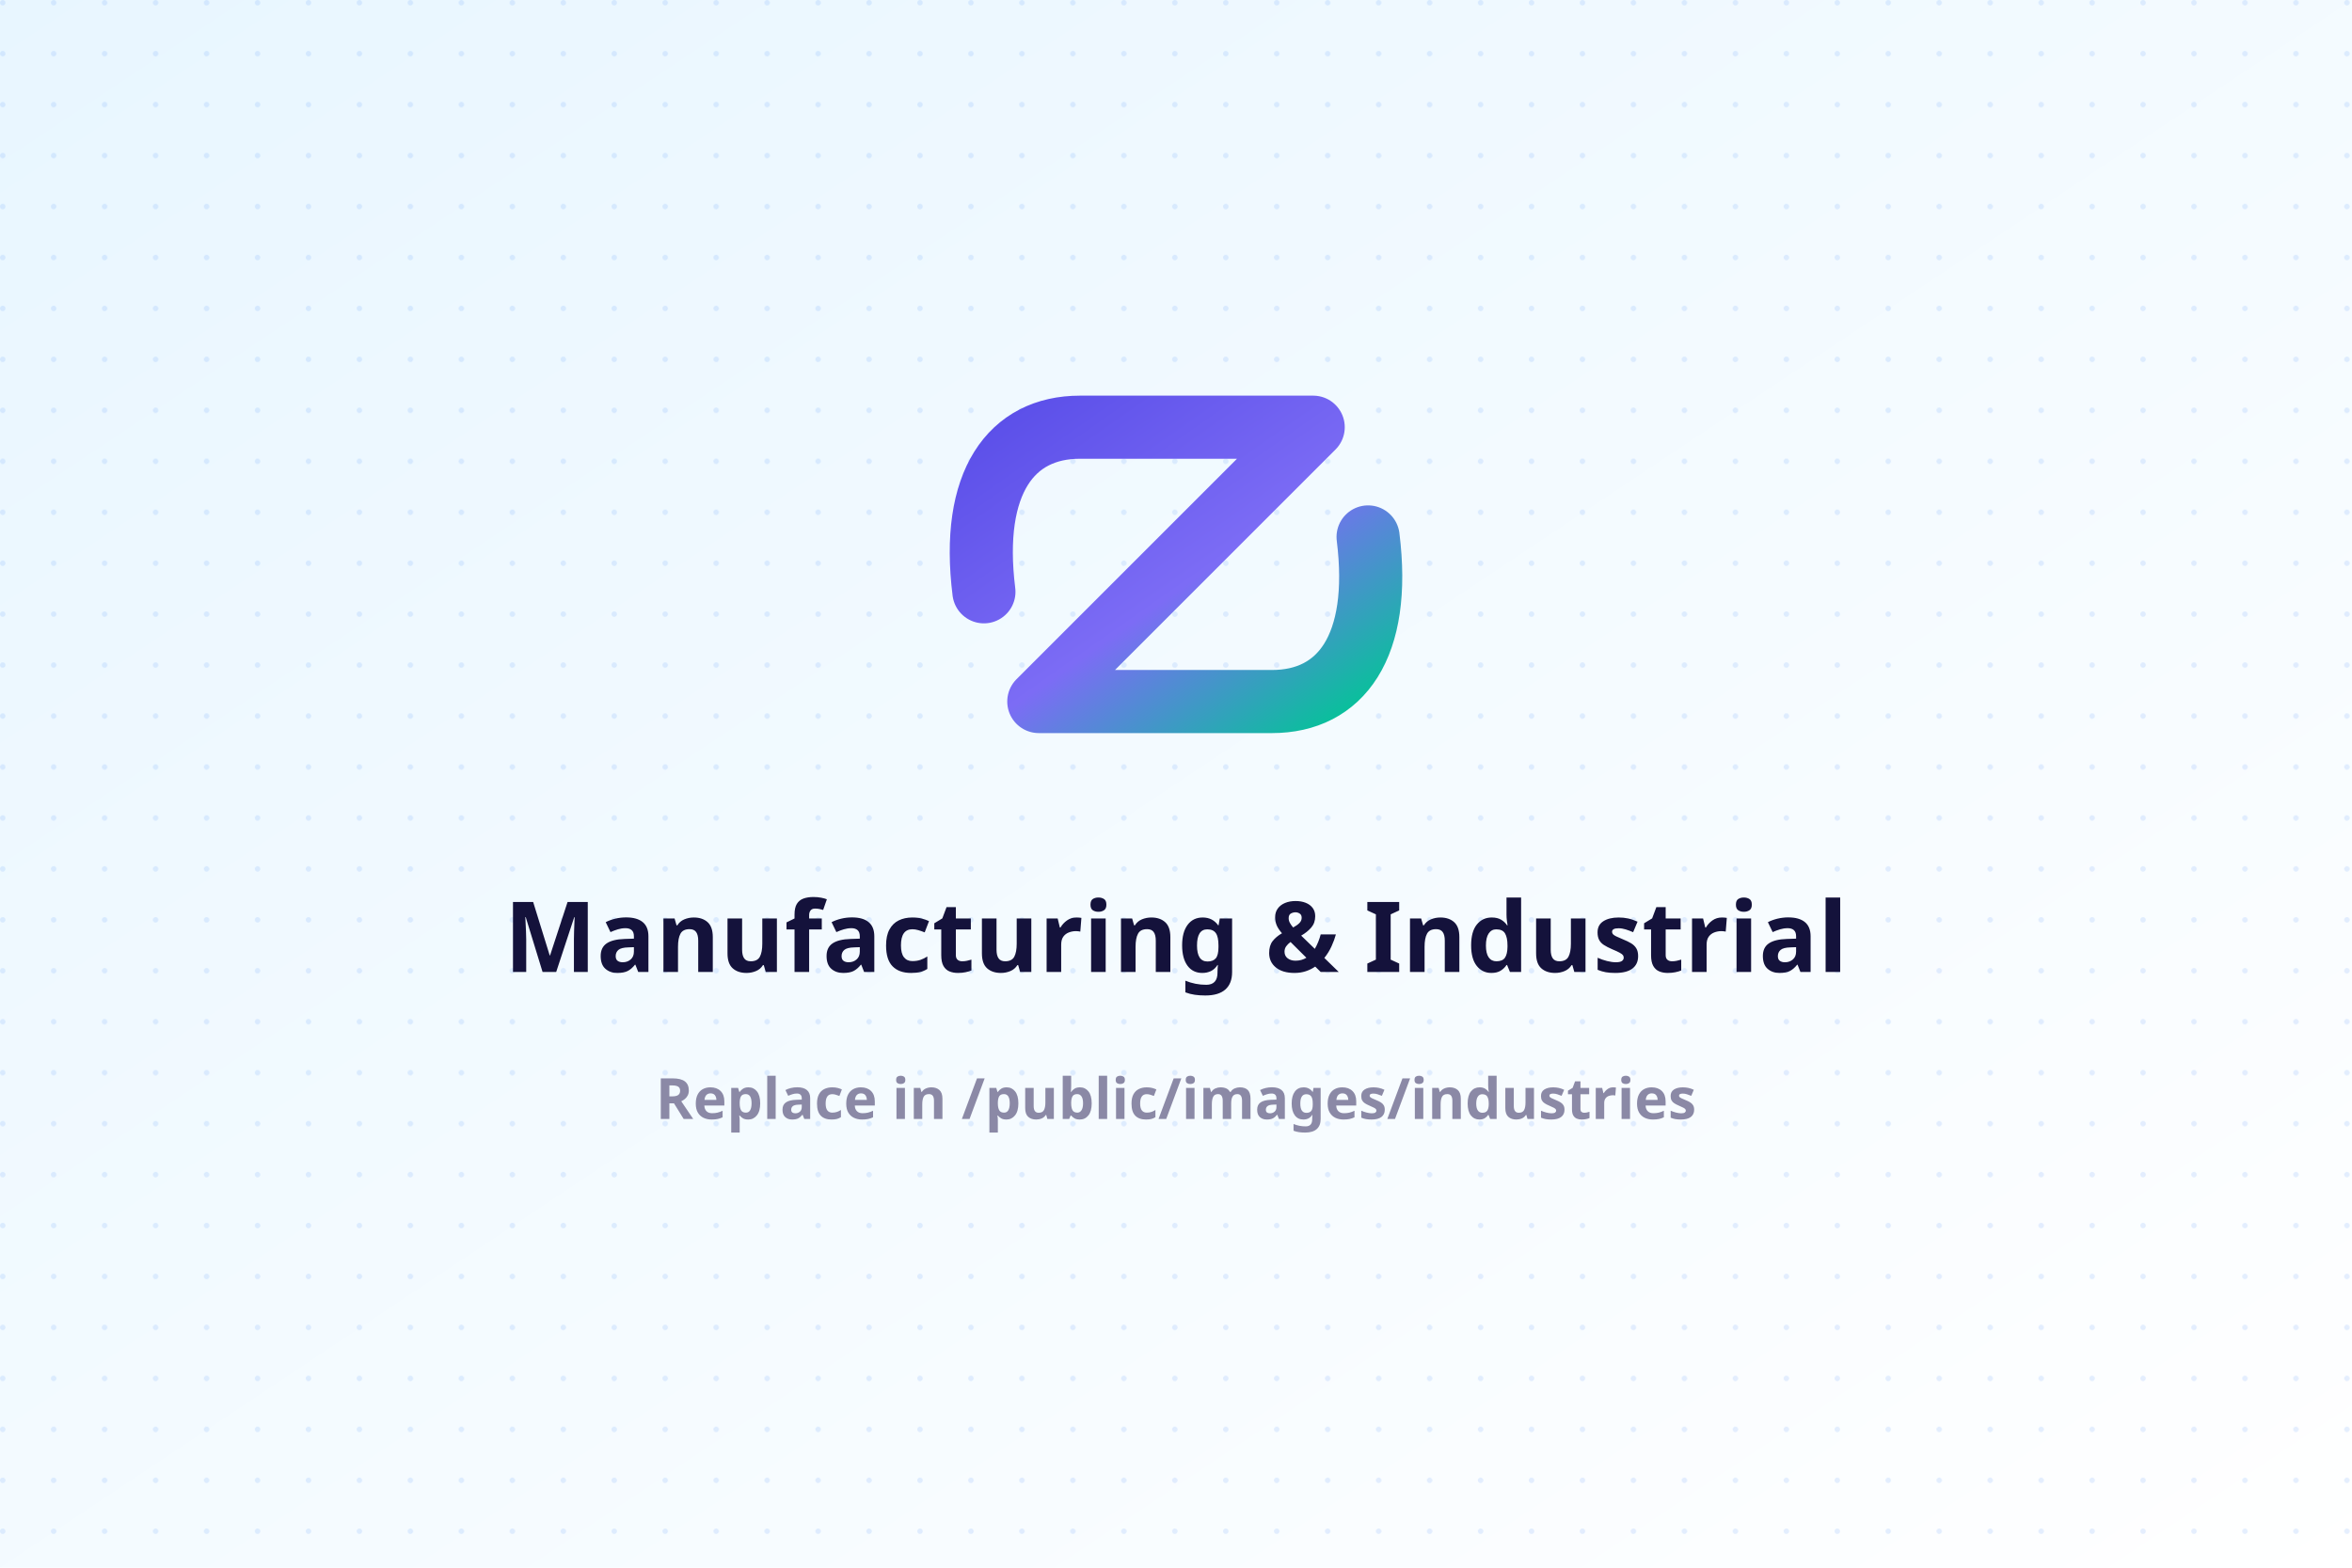
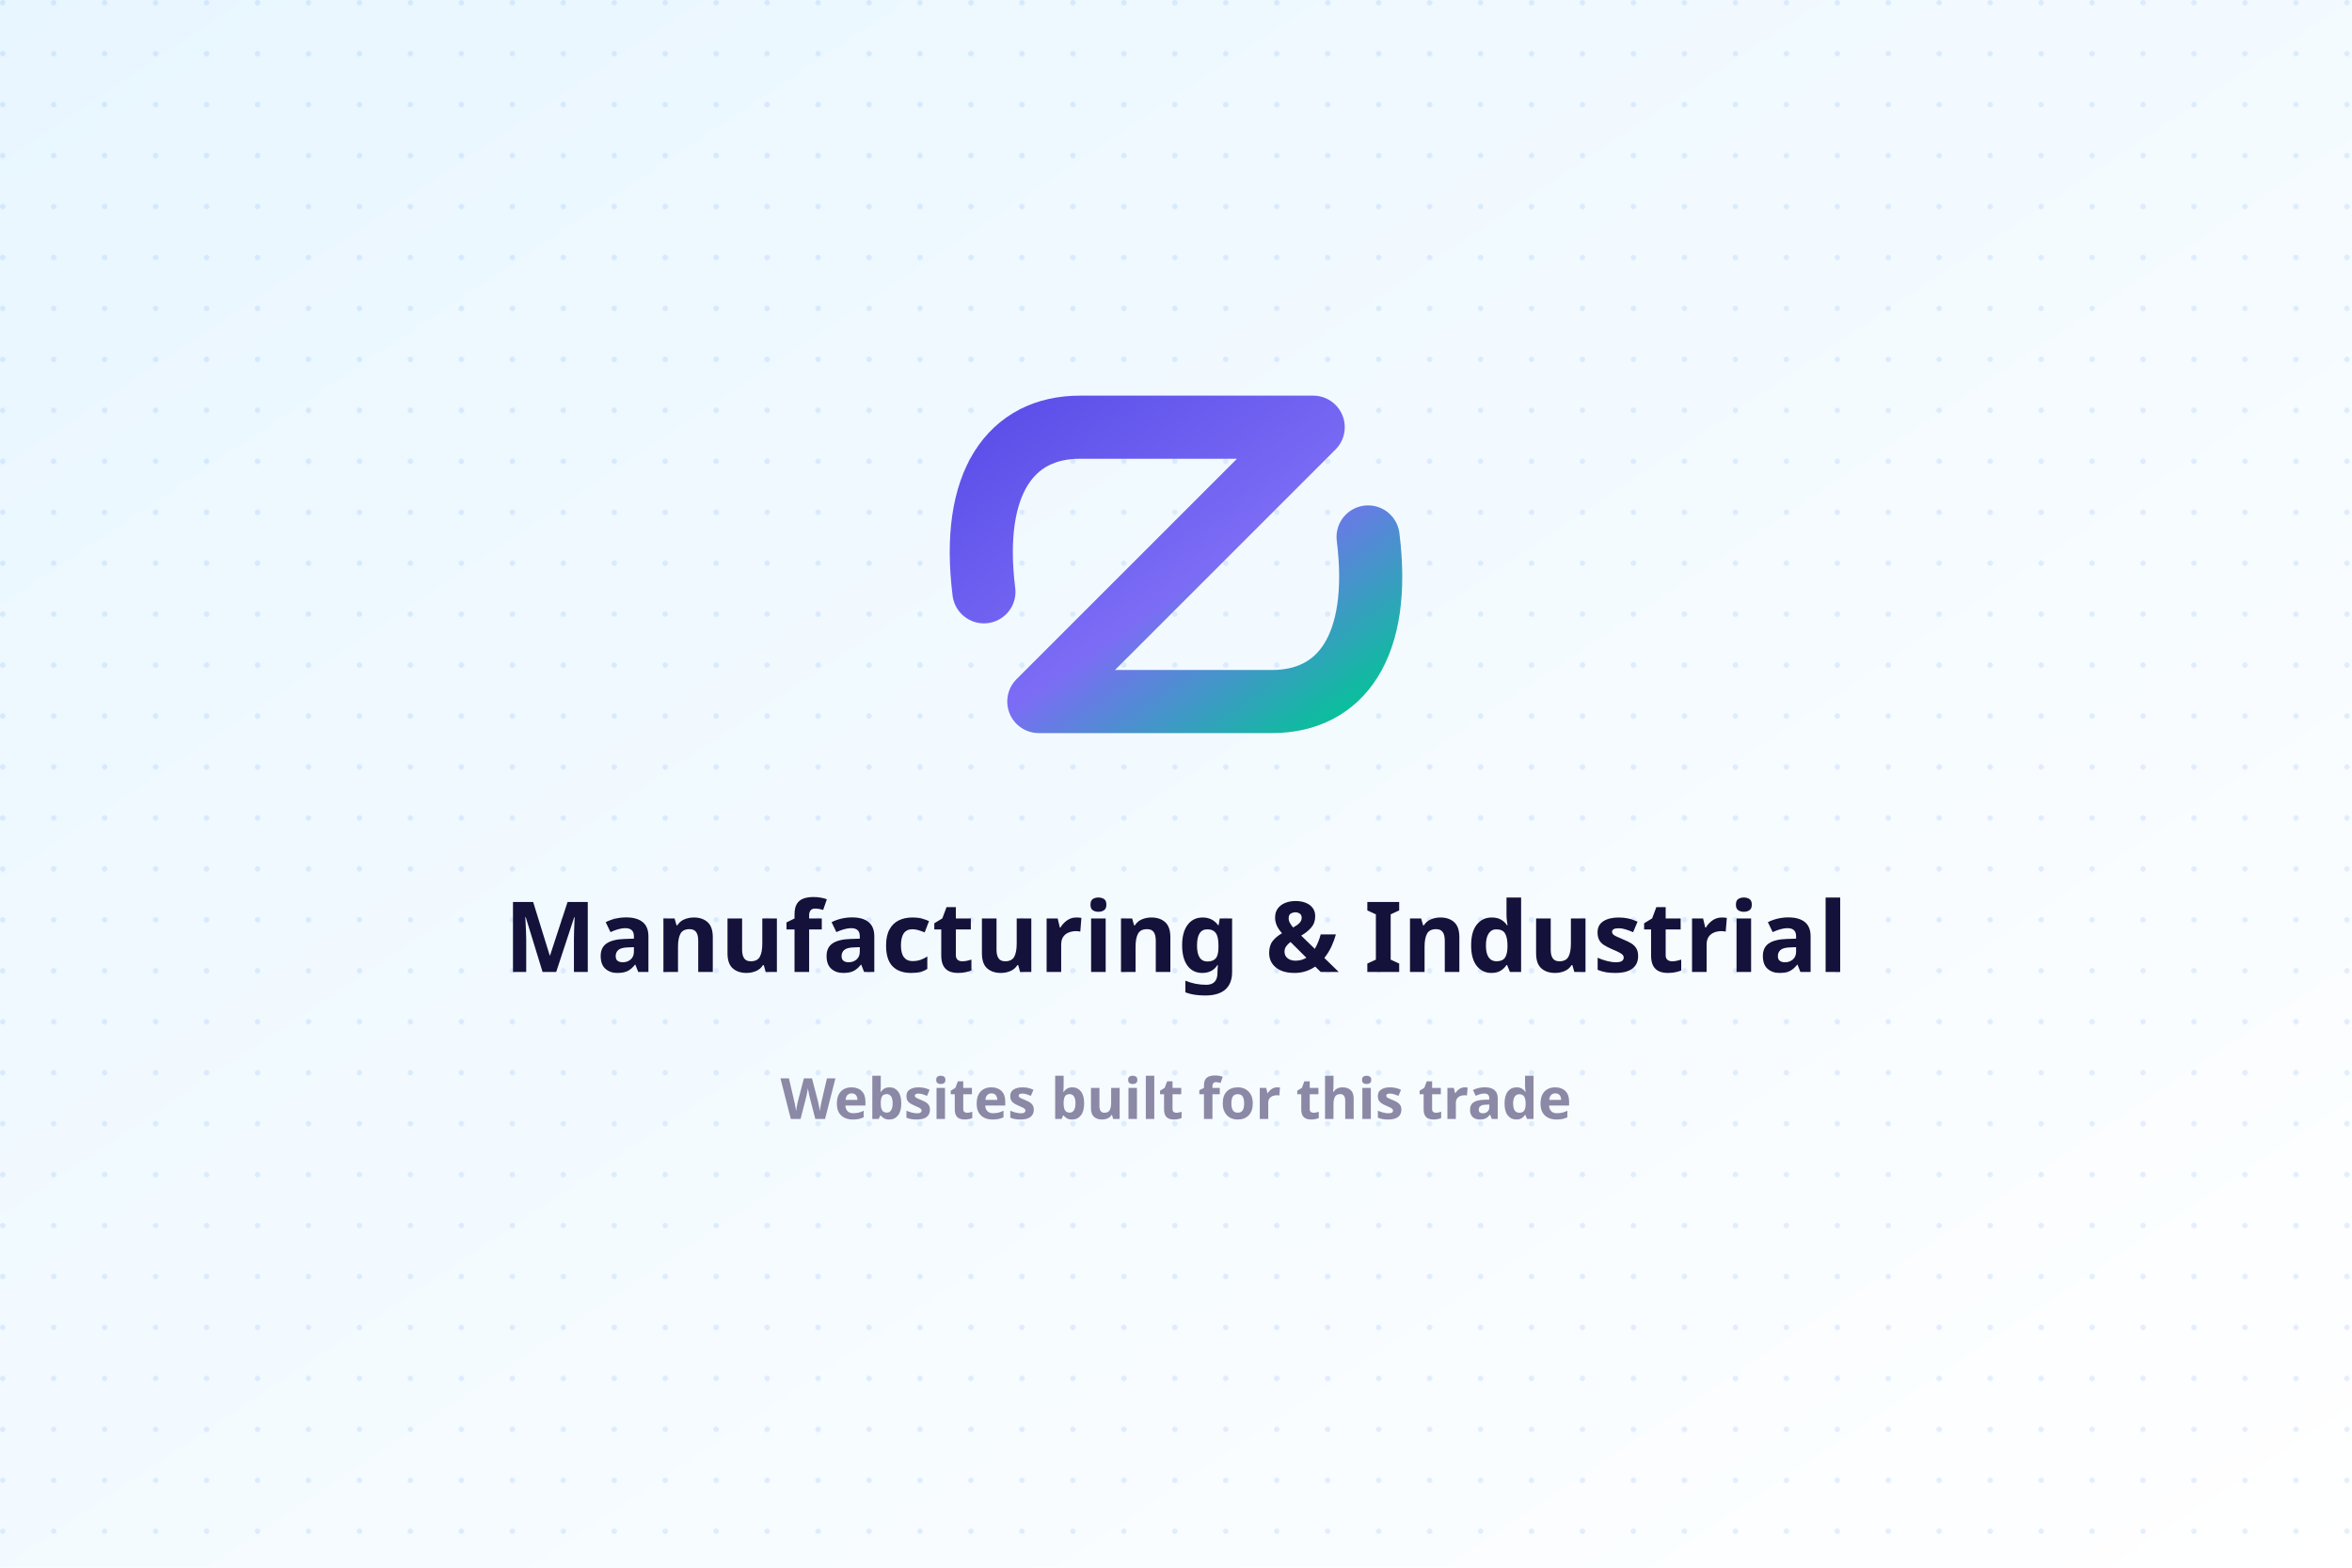
- <svg xmlns="http://www.w3.org/2000/svg" viewBox="0 0 1200 800" width="1200" height="800" role="img" aria-label="Manufacturing &amp; Industrial placeholder">
+ <svg xmlns="http://www.w3.org/2000/svg" viewBox="0 0 1200 800" width="1200" height="800" role="img" aria-label="Manufacturing &amp; Industrial — Flowzync">
  <defs>
    <linearGradient id="g" x1="0" y1="0" x2="1" y2="1">
      <stop offset="0" stop-color="#E8F6FF" />
      <stop offset="1" stop-color="#FFFFFF" />
    </linearGradient>
    <linearGradient id="s" x1="0" y1="0" x2="1" y2="1">
      <stop offset="0" stop-color="#5B4FE9" />
      <stop offset=".55" stop-color="#7C6CF5" />
      <stop offset="1" stop-color="#06C299" />
    </linearGradient>
    <pattern id="d" width="26" height="26" patternUnits="userSpaceOnUse">
      <circle cx="1.4" cy="1.4" r="1.4" fill="#3B82F6" opacity=".13" />
    </pattern>
  </defs>
  <rect width="1200" height="800" fill="url(#g)" />
  <rect width="1200" height="800" fill="url(#d)" />
  <g transform="translate(432.0 120.0) scale(7.000)">
    <path d="M10 26 C9 18 12 14 17 14 H34 L14 34 H31 C36 34 39 30 38 22" fill="none" stroke="url(#s)" stroke-width="4.6" stroke-linecap="round" stroke-linejoin="round" />
  </g>
  <text x="50%" y="496" text-anchor="middle" font-family="Sora, Segoe UI, sans-serif" font-weight="700" font-size="50" fill="#14123B">Manufacturing &amp; Industrial</text>
-   <text x="50%" y="571" text-anchor="middle" font-family="Manrope, Segoe UI, sans-serif" font-weight="600" font-size="29" fill="#8B89A6">Replace in /public/images/industries</text>
+   <text x="50%" y="571" text-anchor="middle" font-family="Manrope, Segoe UI, sans-serif" font-weight="600" font-size="29" fill="#8B89A6">Websites built for this trade</text>
</svg>
